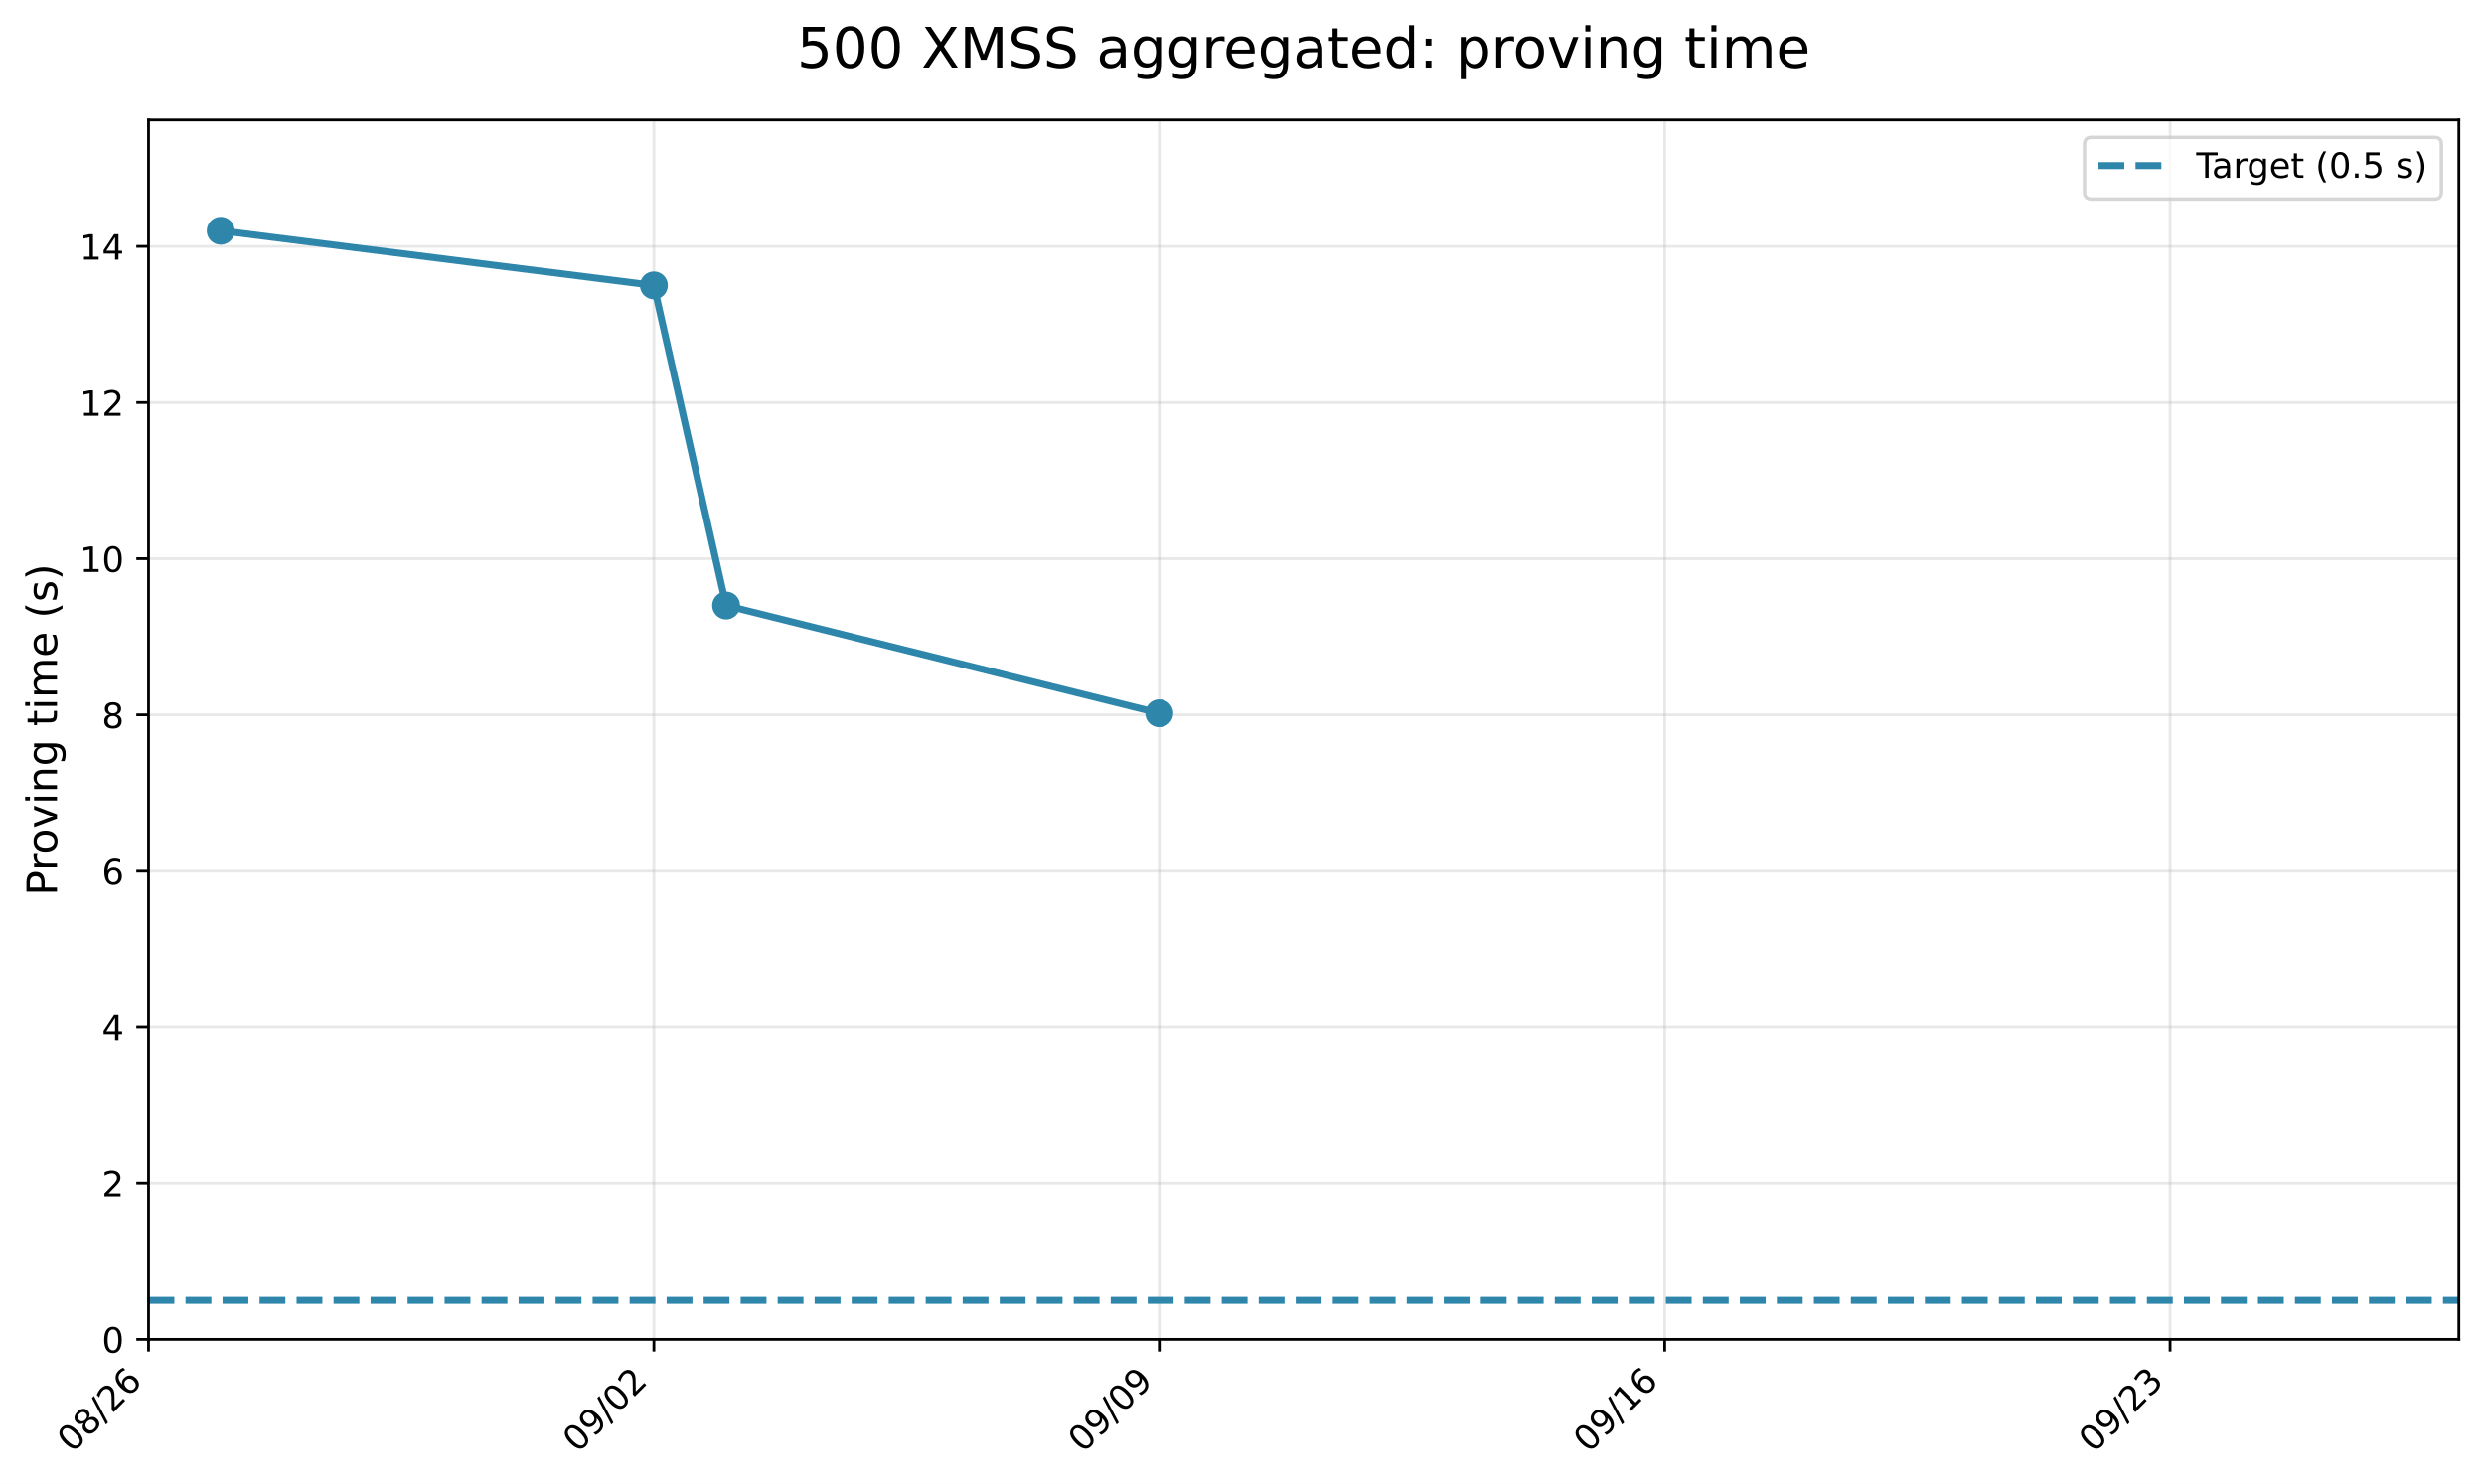
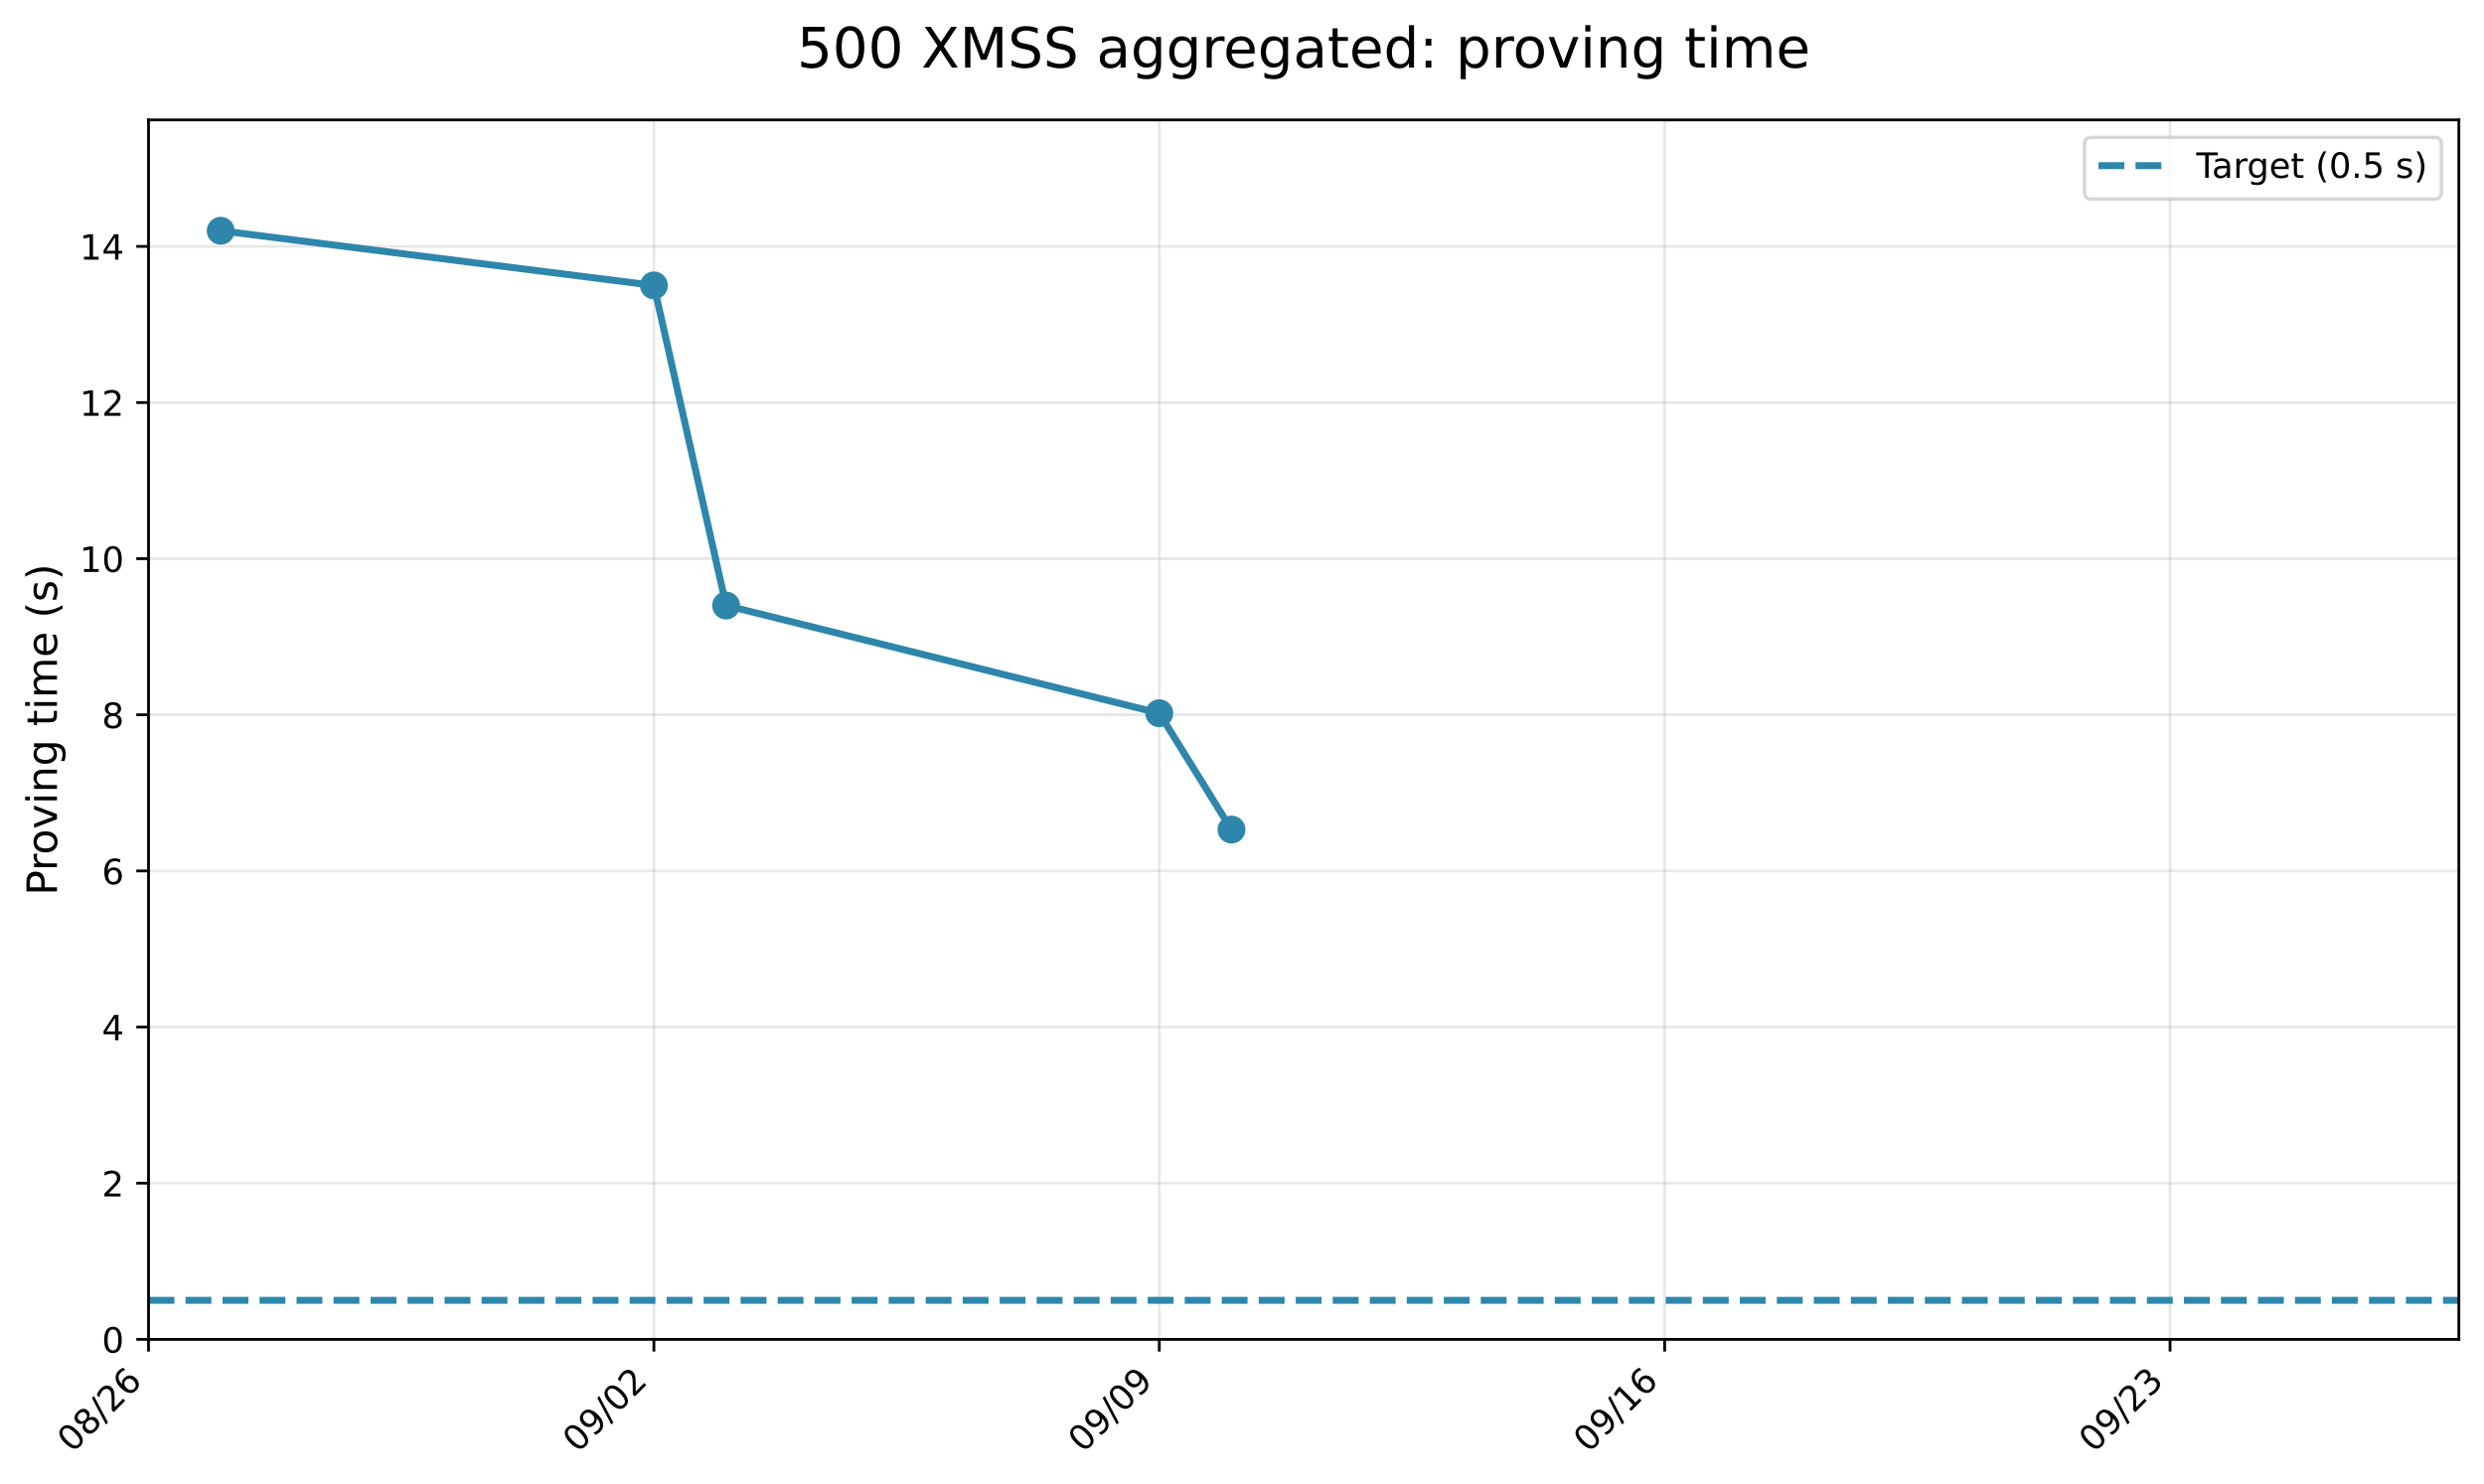
<svg xmlns="http://www.w3.org/2000/svg" xmlns:xlink="http://www.w3.org/1999/xlink" width="711.489pt" height="425.167pt" viewBox="0 0 711.489 425.167" version="1.1">
  <defs>
    <style type="text/css">*{stroke-linejoin: round; stroke-linecap: butt}</style>
  </defs>
  <g id="figure_1">
    <g id="patch_1">
      <path d="M 0 425.167  L 711.489 425.167  L 711.489 0  L 0 0  z " style="fill: #ffffff" />
    </g>
    <g id="axes_1">
      <g id="patch_2">
        <path d="M 42.539 383.745  L 704.289 383.745  L 704.289 34.358  L 42.539 34.358  z " style="fill: #ffffff" />
      </g>
      <g id="matplotlib.axis_1">
        <g id="xtick_1">
          <g id="line2d_1">
-             <path d="M 42.539 383.745  L 42.539 34.358  " clip-path="url(#pe2fcdb3b49)" style="fill: none; stroke: #b0b0b0; stroke-opacity: 0.3; stroke-width: 0.8; stroke-linecap: square" />
+             <path d="M 42.539 383.745  L 42.539 34.358  " clip-path="url(#pcbaeab31b9)" style="fill: none; stroke: #b0b0b0; stroke-opacity: 0.3; stroke-width: 0.8; stroke-linecap: square" />
          </g>
          <g id="line2d_2">
            <defs>
-               <path id="m1962bcd86a" d="M 0 0  L 0 3.5  " style="stroke: #000000; stroke-width: 0.8" />
+               <path id="md75a29c8b9" d="M 0 0  L 0 3.5  " style="stroke: #000000; stroke-width: 0.8" />
            </defs>
            <g>
-               <use xlink:href="#m1962bcd86a" x="42.539" y="383.745" style="stroke: #000000; stroke-width: 0.8" />
+               <use xlink:href="#md75a29c8b9" x="42.539" y="383.745" style="stroke: #000000; stroke-width: 0.8" />
            </g>
          </g>
          <g id="text_1">
            <g transform="translate(20.69026 416.496) rotate(-45) scale(0.1 -0.1)">
              <defs>
                <path id="DejaVuSans-30" d="M 2034 4250  Q 1547 4250 1301 3770  Q 1056 3291 1056 2328  Q 1056 1369 1301 889  Q 1547 409 2034 409  Q 2525 409 2770 889  Q 3016 1369 3016 2328  Q 3016 3291 2770 3770  Q 2525 4250 2034 4250  z M 2034 4750  Q 2819 4750 3233 4129  Q 3647 3509 3647 2328  Q 3647 1150 3233 529  Q 2819 -91 2034 -91  Q 1250 -91 836 529  Q 422 1150 422 2328  Q 422 3509 836 4129  Q 1250 4750 2034 4750  z " transform="scale(0.015625)" />
                <path id="DejaVuSans-38" d="M 2034 2216  Q 1584 2216 1326 1975  Q 1069 1734 1069 1313  Q 1069 891 1326 650  Q 1584 409 2034 409  Q 2484 409 2743 651  Q 3003 894 3003 1313  Q 3003 1734 2745 1975  Q 2488 2216 2034 2216  z M 1403 2484  Q 997 2584 770 2862  Q 544 3141 544 3541  Q 544 4100 942 4425  Q 1341 4750 2034 4750  Q 2731 4750 3128 4425  Q 3525 4100 3525 3541  Q 3525 3141 3298 2862  Q 3072 2584 2669 2484  Q 3125 2378 3379 2068  Q 3634 1759 3634 1313  Q 3634 634 3220 271  Q 2806 -91 2034 -91  Q 1263 -91 848 271  Q 434 634 434 1313  Q 434 1759 690 2068  Q 947 2378 1403 2484  z M 1172 3481  Q 1172 3119 1398 2916  Q 1625 2713 2034 2713  Q 2441 2713 2670 2916  Q 2900 3119 2900 3481  Q 2900 3844 2670 4047  Q 2441 4250 2034 4250  Q 1625 4250 1398 4047  Q 1172 3844 1172 3481  z " transform="scale(0.015625)" />
                <path id="DejaVuSans-2f" d="M 1625 4666  L 2156 4666  L 531 -594  L 0 -594  L 1625 4666  z " transform="scale(0.015625)" />
                <path id="DejaVuSans-32" d="M 1228 531  L 3431 531  L 3431 0  L 469 0  L 469 531  Q 828 903 1448 1529  Q 2069 2156 2228 2338  Q 2531 2678 2651 2914  Q 2772 3150 2772 3378  Q 2772 3750 2511 3984  Q 2250 4219 1831 4219  Q 1534 4219 1204 4116  Q 875 4013 500 3803  L 500 4441  Q 881 4594 1212 4672  Q 1544 4750 1819 4750  Q 2544 4750 2975 4387  Q 3406 4025 3406 3419  Q 3406 3131 3298 2873  Q 3191 2616 2906 2266  Q 2828 2175 2409 1742  Q 1991 1309 1228 531  z " transform="scale(0.015625)" />
                <path id="DejaVuSans-36" d="M 2113 2584  Q 1688 2584 1439 2293  Q 1191 2003 1191 1497  Q 1191 994 1439 701  Q 1688 409 2113 409  Q 2538 409 2786 701  Q 3034 994 3034 1497  Q 3034 2003 2786 2293  Q 2538 2584 2113 2584  z M 3366 4563  L 3366 3988  Q 3128 4100 2886 4159  Q 2644 4219 2406 4219  Q 1781 4219 1451 3797  Q 1122 3375 1075 2522  Q 1259 2794 1537 2939  Q 1816 3084 2150 3084  Q 2853 3084 3261 2657  Q 3669 2231 3669 1497  Q 3669 778 3244 343  Q 2819 -91 2113 -91  Q 1303 -91 875 529  Q 447 1150 447 2328  Q 447 3434 972 4092  Q 1497 4750 2381 4750  Q 2619 4750 2861 4703  Q 3103 4656 3366 4563  z " transform="scale(0.015625)" />
              </defs>
              <use xlink:href="#DejaVuSans-30" />
              <use xlink:href="#DejaVuSans-38" transform="translate(63.62305 0)" />
              <use xlink:href="#DejaVuSans-2f" transform="translate(127.2461 0)" />
              <use xlink:href="#DejaVuSans-32" transform="translate(160.9375 0)" />
              <use xlink:href="#DejaVuSans-36" transform="translate(224.5605 0)" />
            </g>
          </g>
        </g>
        <g id="xtick_2">
          <g id="line2d_3">
-             <path d="M 187.297 383.745  L 187.297 34.358  " clip-path="url(#pe2fcdb3b49)" style="fill: none; stroke: #b0b0b0; stroke-opacity: 0.3; stroke-width: 0.8; stroke-linecap: square" />
+             <path d="M 187.297 383.745  L 187.297 34.358  " clip-path="url(#pcbaeab31b9)" style="fill: none; stroke: #b0b0b0; stroke-opacity: 0.3; stroke-width: 0.8; stroke-linecap: square" />
          </g>
          <g id="line2d_4">
            <g>
-               <use xlink:href="#m1962bcd86a" x="187.297" y="383.745" style="stroke: #000000; stroke-width: 0.8" />
+               <use xlink:href="#md75a29c8b9" x="187.297" y="383.745" style="stroke: #000000; stroke-width: 0.8" />
            </g>
          </g>
          <g id="text_2">
            <g transform="translate(165.4481 416.496) rotate(-45) scale(0.1 -0.1)">
              <defs>
                <path id="DejaVuSans-39" d="M 703 97  L 703 672  Q 941 559 1184 500  Q 1428 441 1663 441  Q 2288 441 2617 861  Q 2947 1281 2994 2138  Q 2813 1869 2534 1725  Q 2256 1581 1919 1581  Q 1219 1581 811 2004  Q 403 2428 403 3163  Q 403 3881 828 4315  Q 1253 4750 1959 4750  Q 2769 4750 3195 4129  Q 3622 3509 3622 2328  Q 3622 1225 3098 567  Q 2575 -91 1691 -91  Q 1453 -91 1209 -44  Q 966 3 703 97  z M 1959 2075  Q 2384 2075 2632 2365  Q 2881 2656 2881 3163  Q 2881 3666 2632 3958  Q 2384 4250 1959 4250  Q 1534 4250 1286 3958  Q 1038 3666 1038 3163  Q 1038 2656 1286 2365  Q 1534 2075 1959 2075  z " transform="scale(0.015625)" />
              </defs>
              <use xlink:href="#DejaVuSans-30" />
              <use xlink:href="#DejaVuSans-39" transform="translate(63.62305 0)" />
              <use xlink:href="#DejaVuSans-2f" transform="translate(127.2461 0)" />
              <use xlink:href="#DejaVuSans-30" transform="translate(160.9375 0)" />
              <use xlink:href="#DejaVuSans-32" transform="translate(224.5605 0)" />
            </g>
          </g>
        </g>
        <g id="xtick_3">
          <g id="line2d_5">
-             <path d="M 332.054 383.745  L 332.054 34.358  " clip-path="url(#pe2fcdb3b49)" style="fill: none; stroke: #b0b0b0; stroke-opacity: 0.3; stroke-width: 0.8; stroke-linecap: square" />
+             <path d="M 332.054 383.745  L 332.054 34.358  " clip-path="url(#pcbaeab31b9)" style="fill: none; stroke: #b0b0b0; stroke-opacity: 0.3; stroke-width: 0.8; stroke-linecap: square" />
          </g>
          <g id="line2d_6">
            <g>
-               <use xlink:href="#m1962bcd86a" x="332.054" y="383.745" style="stroke: #000000; stroke-width: 0.8" />
+               <use xlink:href="#md75a29c8b9" x="332.054" y="383.745" style="stroke: #000000; stroke-width: 0.8" />
            </g>
          </g>
          <g id="text_3">
            <g transform="translate(310.2059 416.496) rotate(-45) scale(0.1 -0.1)">
              <use xlink:href="#DejaVuSans-30" />
              <use xlink:href="#DejaVuSans-39" transform="translate(63.62305 0)" />
              <use xlink:href="#DejaVuSans-2f" transform="translate(127.2461 0)" />
              <use xlink:href="#DejaVuSans-30" transform="translate(160.9375 0)" />
              <use xlink:href="#DejaVuSans-39" transform="translate(224.5605 0)" />
            </g>
          </g>
        </g>
        <g id="xtick_4">
          <g id="line2d_7">
-             <path d="M 476.812 383.745  L 476.812 34.358  " clip-path="url(#pe2fcdb3b49)" style="fill: none; stroke: #b0b0b0; stroke-opacity: 0.3; stroke-width: 0.8; stroke-linecap: square" />
+             <path d="M 476.812 383.745  L 476.812 34.358  " clip-path="url(#pcbaeab31b9)" style="fill: none; stroke: #b0b0b0; stroke-opacity: 0.3; stroke-width: 0.8; stroke-linecap: square" />
          </g>
          <g id="line2d_8">
            <g>
-               <use xlink:href="#m1962bcd86a" x="476.812" y="383.745" style="stroke: #000000; stroke-width: 0.8" />
+               <use xlink:href="#md75a29c8b9" x="476.812" y="383.745" style="stroke: #000000; stroke-width: 0.8" />
            </g>
          </g>
          <g id="text_4">
            <g transform="translate(454.9637 416.496) rotate(-45) scale(0.1 -0.1)">
              <defs>
                <path id="DejaVuSans-31" d="M 794 531  L 1825 531  L 1825 4091  L 703 3866  L 703 4441  L 1819 4666  L 2450 4666  L 2450 531  L 3481 531  L 3481 0  L 794 0  L 794 531  z " transform="scale(0.015625)" />
              </defs>
              <use xlink:href="#DejaVuSans-30" />
              <use xlink:href="#DejaVuSans-39" transform="translate(63.62305 0)" />
              <use xlink:href="#DejaVuSans-2f" transform="translate(127.2461 0)" />
              <use xlink:href="#DejaVuSans-31" transform="translate(160.9375 0)" />
              <use xlink:href="#DejaVuSans-36" transform="translate(224.5605 0)" />
            </g>
          </g>
        </g>
        <g id="xtick_5">
          <g id="line2d_9">
-             <path d="M 621.57 383.745  L 621.57 34.358  " clip-path="url(#pe2fcdb3b49)" style="fill: none; stroke: #b0b0b0; stroke-opacity: 0.3; stroke-width: 0.8; stroke-linecap: square" />
+             <path d="M 621.57 383.745  L 621.57 34.358  " clip-path="url(#pcbaeab31b9)" style="fill: none; stroke: #b0b0b0; stroke-opacity: 0.3; stroke-width: 0.8; stroke-linecap: square" />
          </g>
          <g id="line2d_10">
            <g>
-               <use xlink:href="#m1962bcd86a" x="621.57" y="383.745" style="stroke: #000000; stroke-width: 0.8" />
+               <use xlink:href="#md75a29c8b9" x="621.57" y="383.745" style="stroke: #000000; stroke-width: 0.8" />
            </g>
          </g>
          <g id="text_5">
            <g transform="translate(599.7215 416.496) rotate(-45) scale(0.1 -0.1)">
              <defs>
                <path id="DejaVuSans-33" d="M 2597 2516  Q 3050 2419 3304 2112  Q 3559 1806 3559 1356  Q 3559 666 3084 287  Q 2609 -91 1734 -91  Q 1441 -91 1130 -33  Q 819 25 488 141  L 488 750  Q 750 597 1062 519  Q 1375 441 1716 441  Q 2309 441 2620 675  Q 2931 909 2931 1356  Q 2931 1769 2642 2001  Q 2353 2234 1838 2234  L 1294 2234  L 1294 2753  L 1863 2753  Q 2328 2753 2575 2939  Q 2822 3125 2822 3475  Q 2822 3834 2567 4026  Q 2313 4219 1838 4219  Q 1578 4219 1281 4162  Q 984 4106 628 3988  L 628 4550  Q 988 4650 1302 4700  Q 1616 4750 1894 4750  Q 2613 4750 3031 4423  Q 3450 4097 3450 3541  Q 3450 3153 3228 2886  Q 3006 2619 2597 2516  z " transform="scale(0.015625)" />
              </defs>
              <use xlink:href="#DejaVuSans-30" />
              <use xlink:href="#DejaVuSans-39" transform="translate(63.62305 0)" />
              <use xlink:href="#DejaVuSans-2f" transform="translate(127.2461 0)" />
              <use xlink:href="#DejaVuSans-32" transform="translate(160.9375 0)" />
              <use xlink:href="#DejaVuSans-33" transform="translate(224.5605 0)" />
            </g>
          </g>
        </g>
      </g>
      <g id="matplotlib.axis_2">
        <g id="ytick_1">
          <g id="line2d_11">
-             <path d="M 42.539 383.745  L 704.289 383.745  " clip-path="url(#pe2fcdb3b49)" style="fill: none; stroke: #b0b0b0; stroke-opacity: 0.3; stroke-width: 0.8; stroke-linecap: square" />
+             <path d="M 42.539 383.745  L 704.289 383.745  " clip-path="url(#pcbaeab31b9)" style="fill: none; stroke: #b0b0b0; stroke-opacity: 0.3; stroke-width: 0.8; stroke-linecap: square" />
          </g>
          <g id="line2d_12">
            <defs>
-               <path id="m4a02d02dba" d="M 0 0  L -3.5 0  " style="stroke: #000000; stroke-width: 0.8" />
+               <path id="m7d6ce4526e" d="M 0 0  L -3.5 0  " style="stroke: #000000; stroke-width: 0.8" />
            </defs>
            <g>
-               <use xlink:href="#m4a02d02dba" x="42.539" y="383.745" style="stroke: #000000; stroke-width: 0.8" />
+               <use xlink:href="#m7d6ce4526e" x="42.539" y="383.745" style="stroke: #000000; stroke-width: 0.8" />
            </g>
          </g>
          <g id="text_6">
            <g transform="translate(29.17625 387.5444) scale(0.1 -0.1)">
              <use xlink:href="#DejaVuSans-30" />
            </g>
          </g>
        </g>
        <g id="ytick_2">
          <g id="line2d_13">
-             <path d="M 42.539 339.009  L 704.289 339.009  " clip-path="url(#pe2fcdb3b49)" style="fill: none; stroke: #b0b0b0; stroke-opacity: 0.3; stroke-width: 0.8; stroke-linecap: square" />
+             <path d="M 42.539 339.009  L 704.289 339.009  " clip-path="url(#pcbaeab31b9)" style="fill: none; stroke: #b0b0b0; stroke-opacity: 0.3; stroke-width: 0.8; stroke-linecap: square" />
          </g>
          <g id="line2d_14">
            <g>
-               <use xlink:href="#m4a02d02dba" x="42.539" y="339.009" style="stroke: #000000; stroke-width: 0.8" />
+               <use xlink:href="#m7d6ce4526e" x="42.539" y="339.009" style="stroke: #000000; stroke-width: 0.8" />
            </g>
          </g>
          <g id="text_7">
            <g transform="translate(29.17625 342.8085) scale(0.1 -0.1)">
              <use xlink:href="#DejaVuSans-32" />
            </g>
          </g>
        </g>
        <g id="ytick_3">
          <g id="line2d_15">
-             <path d="M 42.539 294.273  L 704.289 294.273  " clip-path="url(#pe2fcdb3b49)" style="fill: none; stroke: #b0b0b0; stroke-opacity: 0.3; stroke-width: 0.8; stroke-linecap: square" />
+             <path d="M 42.539 294.273  L 704.289 294.273  " clip-path="url(#pcbaeab31b9)" style="fill: none; stroke: #b0b0b0; stroke-opacity: 0.3; stroke-width: 0.8; stroke-linecap: square" />
          </g>
          <g id="line2d_16">
            <g>
-               <use xlink:href="#m4a02d02dba" x="42.539" y="294.273" style="stroke: #000000; stroke-width: 0.8" />
+               <use xlink:href="#m7d6ce4526e" x="42.539" y="294.273" style="stroke: #000000; stroke-width: 0.8" />
            </g>
          </g>
          <g id="text_8">
            <g transform="translate(29.17625 298.0725) scale(0.1 -0.1)">
              <defs>
                <path id="DejaVuSans-34" d="M 2419 4116  L 825 1625  L 2419 1625  L 2419 4116  z M 2253 4666  L 3047 4666  L 3047 1625  L 3713 1625  L 3713 1100  L 3047 1100  L 3047 0  L 2419 0  L 2419 1100  L 313 1100  L 313 1709  L 2253 4666  z " transform="scale(0.015625)" />
              </defs>
              <use xlink:href="#DejaVuSans-34" />
            </g>
          </g>
        </g>
        <g id="ytick_4">
          <g id="line2d_17">
-             <path d="M 42.539 249.537  L 704.289 249.537  " clip-path="url(#pe2fcdb3b49)" style="fill: none; stroke: #b0b0b0; stroke-opacity: 0.3; stroke-width: 0.8; stroke-linecap: square" />
+             <path d="M 42.539 249.537  L 704.289 249.537  " clip-path="url(#pcbaeab31b9)" style="fill: none; stroke: #b0b0b0; stroke-opacity: 0.3; stroke-width: 0.8; stroke-linecap: square" />
          </g>
          <g id="line2d_18">
            <g>
-               <use xlink:href="#m4a02d02dba" x="42.539" y="249.537" style="stroke: #000000; stroke-width: 0.8" />
+               <use xlink:href="#m7d6ce4526e" x="42.539" y="249.537" style="stroke: #000000; stroke-width: 0.8" />
            </g>
          </g>
          <g id="text_9">
            <g transform="translate(29.17625 253.3366) scale(0.1 -0.1)">
              <use xlink:href="#DejaVuSans-36" />
            </g>
          </g>
        </g>
        <g id="ytick_5">
          <g id="line2d_19">
-             <path d="M 42.539 204.801  L 704.289 204.801  " clip-path="url(#pe2fcdb3b49)" style="fill: none; stroke: #b0b0b0; stroke-opacity: 0.3; stroke-width: 0.8; stroke-linecap: square" />
+             <path d="M 42.539 204.801  L 704.289 204.801  " clip-path="url(#pcbaeab31b9)" style="fill: none; stroke: #b0b0b0; stroke-opacity: 0.3; stroke-width: 0.8; stroke-linecap: square" />
          </g>
          <g id="line2d_20">
            <g>
-               <use xlink:href="#m4a02d02dba" x="42.539" y="204.801" style="stroke: #000000; stroke-width: 0.8" />
+               <use xlink:href="#m7d6ce4526e" x="42.539" y="204.801" style="stroke: #000000; stroke-width: 0.8" />
            </g>
          </g>
          <g id="text_10">
            <g transform="translate(29.17625 208.6006) scale(0.1 -0.1)">
              <use xlink:href="#DejaVuSans-38" />
            </g>
          </g>
        </g>
        <g id="ytick_6">
          <g id="line2d_21">
-             <path d="M 42.539 160.065  L 704.289 160.065  " clip-path="url(#pe2fcdb3b49)" style="fill: none; stroke: #b0b0b0; stroke-opacity: 0.3; stroke-width: 0.8; stroke-linecap: square" />
+             <path d="M 42.539 160.065  L 704.289 160.065  " clip-path="url(#pcbaeab31b9)" style="fill: none; stroke: #b0b0b0; stroke-opacity: 0.3; stroke-width: 0.8; stroke-linecap: square" />
          </g>
          <g id="line2d_22">
            <g>
-               <use xlink:href="#m4a02d02dba" x="42.539" y="160.065" style="stroke: #000000; stroke-width: 0.8" />
+               <use xlink:href="#m7d6ce4526e" x="42.539" y="160.065" style="stroke: #000000; stroke-width: 0.8" />
            </g>
          </g>
          <g id="text_11">
            <g transform="translate(22.81375 163.8647) scale(0.1 -0.1)">
              <use xlink:href="#DejaVuSans-31" />
              <use xlink:href="#DejaVuSans-30" transform="translate(63.62305 0)" />
            </g>
          </g>
        </g>
        <g id="ytick_7">
          <g id="line2d_23">
-             <path d="M 42.539 115.33  L 704.289 115.33  " clip-path="url(#pe2fcdb3b49)" style="fill: none; stroke: #b0b0b0; stroke-opacity: 0.3; stroke-width: 0.8; stroke-linecap: square" />
+             <path d="M 42.539 115.33  L 704.289 115.33  " clip-path="url(#pcbaeab31b9)" style="fill: none; stroke: #b0b0b0; stroke-opacity: 0.3; stroke-width: 0.8; stroke-linecap: square" />
          </g>
          <g id="line2d_24">
            <g>
-               <use xlink:href="#m4a02d02dba" x="42.539" y="115.33" style="stroke: #000000; stroke-width: 0.8" />
+               <use xlink:href="#m7d6ce4526e" x="42.539" y="115.33" style="stroke: #000000; stroke-width: 0.8" />
            </g>
          </g>
          <g id="text_12">
            <g transform="translate(22.81375 119.1288) scale(0.1 -0.1)">
              <use xlink:href="#DejaVuSans-31" />
              <use xlink:href="#DejaVuSans-32" transform="translate(63.62305 0)" />
            </g>
          </g>
        </g>
        <g id="ytick_8">
          <g id="line2d_25">
-             <path d="M 42.539 70.594  L 704.289 70.594  " clip-path="url(#pe2fcdb3b49)" style="fill: none; stroke: #b0b0b0; stroke-opacity: 0.3; stroke-width: 0.8; stroke-linecap: square" />
+             <path d="M 42.539 70.594  L 704.289 70.594  " clip-path="url(#pcbaeab31b9)" style="fill: none; stroke: #b0b0b0; stroke-opacity: 0.3; stroke-width: 0.8; stroke-linecap: square" />
          </g>
          <g id="line2d_26">
            <g>
-               <use xlink:href="#m4a02d02dba" x="42.539" y="70.594" style="stroke: #000000; stroke-width: 0.8" />
+               <use xlink:href="#m7d6ce4526e" x="42.539" y="70.594" style="stroke: #000000; stroke-width: 0.8" />
            </g>
          </g>
          <g id="text_13">
            <g transform="translate(22.81375 74.39283) scale(0.1 -0.1)">
              <use xlink:href="#DejaVuSans-31" />
              <use xlink:href="#DejaVuSans-34" transform="translate(63.62305 0)" />
            </g>
          </g>
        </g>
        <g id="text_14">
          <g transform="translate(16.31812 256.5732) rotate(-90) scale(0.12 -0.12)">
            <defs>
              <path id="DejaVuSans-50" d="M 1259 4147  L 1259 2394  L 2053 2394  Q 2494 2394 2734 2622  Q 2975 2850 2975 3272  Q 2975 3691 2734 3919  Q 2494 4147 2053 4147  L 1259 4147  z M 628 4666  L 2053 4666  Q 2838 4666 3239 4311  Q 3641 3956 3641 3272  Q 3641 2581 3239 2228  Q 2838 1875 2053 1875  L 1259 1875  L 1259 0  L 628 0  L 628 4666  z " transform="scale(0.015625)" />
              <path id="DejaVuSans-72" d="M 2631 2963  Q 2534 3019 2420 3045  Q 2306 3072 2169 3072  Q 1681 3072 1420 2755  Q 1159 2438 1159 1844  L 1159 0  L 581 0  L 581 3500  L 1159 3500  L 1159 2956  Q 1341 3275 1631 3429  Q 1922 3584 2338 3584  Q 2397 3584 2469 3576  Q 2541 3569 2628 3553  L 2631 2963  z " transform="scale(0.015625)" />
              <path id="DejaVuSans-6f" d="M 1959 3097  Q 1497 3097 1228 2736  Q 959 2375 959 1747  Q 959 1119 1226 758  Q 1494 397 1959 397  Q 2419 397 2687 759  Q 2956 1122 2956 1747  Q 2956 2369 2687 2733  Q 2419 3097 1959 3097  z M 1959 3584  Q 2709 3584 3137 3096  Q 3566 2609 3566 1747  Q 3566 888 3137 398  Q 2709 -91 1959 -91  Q 1206 -91 779 398  Q 353 888 353 1747  Q 353 2609 779 3096  Q 1206 3584 1959 3584  z " transform="scale(0.015625)" />
              <path id="DejaVuSans-76" d="M 191 3500  L 800 3500  L 1894 563  L 2988 3500  L 3597 3500  L 2284 0  L 1503 0  L 191 3500  z " transform="scale(0.015625)" />
              <path id="DejaVuSans-69" d="M 603 3500  L 1178 3500  L 1178 0  L 603 0  L 603 3500  z M 603 4863  L 1178 4863  L 1178 4134  L 603 4134  L 603 4863  z " transform="scale(0.015625)" />
              <path id="DejaVuSans-6e" d="M 3513 2113  L 3513 0  L 2938 0  L 2938 2094  Q 2938 2591 2744 2837  Q 2550 3084 2163 3084  Q 1697 3084 1428 2787  Q 1159 2491 1159 1978  L 1159 0  L 581 0  L 581 3500  L 1159 3500  L 1159 2956  Q 1366 3272 1645 3428  Q 1925 3584 2291 3584  Q 2894 3584 3203 3211  Q 3513 2838 3513 2113  z " transform="scale(0.015625)" />
              <path id="DejaVuSans-67" d="M 2906 1791  Q 2906 2416 2648 2759  Q 2391 3103 1925 3103  Q 1463 3103 1205 2759  Q 947 2416 947 1791  Q 947 1169 1205 825  Q 1463 481 1925 481  Q 2391 481 2648 825  Q 2906 1169 2906 1791  z M 3481 434  Q 3481 -459 3084 -895  Q 2688 -1331 1869 -1331  Q 1566 -1331 1297 -1286  Q 1028 -1241 775 -1147  L 775 -588  Q 1028 -725 1275 -790  Q 1522 -856 1778 -856  Q 2344 -856 2625 -561  Q 2906 -266 2906 331  L 2906 616  Q 2728 306 2450 153  Q 2172 0 1784 0  Q 1141 0 747 490  Q 353 981 353 1791  Q 353 2603 747 3093  Q 1141 3584 1784 3584  Q 2172 3584 2450 3431  Q 2728 3278 2906 2969  L 2906 3500  L 3481 3500  L 3481 434  z " transform="scale(0.015625)" />
              <path id="DejaVuSans-20" transform="scale(0.015625)" />
              <path id="DejaVuSans-74" d="M 1172 4494  L 1172 3500  L 2356 3500  L 2356 3053  L 1172 3053  L 1172 1153  Q 1172 725 1289 603  Q 1406 481 1766 481  L 2356 481  L 2356 0  L 1766 0  Q 1100 0 847 248  Q 594 497 594 1153  L 594 3053  L 172 3053  L 172 3500  L 594 3500  L 594 4494  L 1172 4494  z " transform="scale(0.015625)" />
              <path id="DejaVuSans-6d" d="M 3328 2828  Q 3544 3216 3844 3400  Q 4144 3584 4550 3584  Q 5097 3584 5394 3201  Q 5691 2819 5691 2113  L 5691 0  L 5113 0  L 5113 2094  Q 5113 2597 4934 2840  Q 4756 3084 4391 3084  Q 3944 3084 3684 2787  Q 3425 2491 3425 1978  L 3425 0  L 2847 0  L 2847 2094  Q 2847 2600 2669 2842  Q 2491 3084 2119 3084  Q 1678 3084 1418 2786  Q 1159 2488 1159 1978  L 1159 0  L 581 0  L 581 3500  L 1159 3500  L 1159 2956  Q 1356 3278 1631 3431  Q 1906 3584 2284 3584  Q 2666 3584 2933 3390  Q 3200 3197 3328 2828  z " transform="scale(0.015625)" />
              <path id="DejaVuSans-65" d="M 3597 1894  L 3597 1613  L 953 1613  Q 991 1019 1311 708  Q 1631 397 2203 397  Q 2534 397 2845 478  Q 3156 559 3463 722  L 3463 178  Q 3153 47 2828 -22  Q 2503 -91 2169 -91  Q 1331 -91 842 396  Q 353 884 353 1716  Q 353 2575 817 3079  Q 1281 3584 2069 3584  Q 2775 3584 3186 3129  Q 3597 2675 3597 1894  z M 3022 2063  Q 3016 2534 2758 2815  Q 2500 3097 2075 3097  Q 1594 3097 1305 2825  Q 1016 2553 972 2059  L 3022 2063  z " transform="scale(0.015625)" />
              <path id="DejaVuSans-28" d="M 1984 4856  Q 1566 4138 1362 3434  Q 1159 2731 1159 2009  Q 1159 1288 1364 580  Q 1569 -128 1984 -844  L 1484 -844  Q 1016 -109 783 600  Q 550 1309 550 2009  Q 550 2706 781 3412  Q 1013 4119 1484 4856  L 1984 4856  z " transform="scale(0.015625)" />
              <path id="DejaVuSans-73" d="M 2834 3397  L 2834 2853  Q 2591 2978 2328 3040  Q 2066 3103 1784 3103  Q 1356 3103 1142 2972  Q 928 2841 928 2578  Q 928 2378 1081 2264  Q 1234 2150 1697 2047  L 1894 2003  Q 2506 1872 2764 1633  Q 3022 1394 3022 966  Q 3022 478 2636 193  Q 2250 -91 1575 -91  Q 1294 -91 989 -36  Q 684 19 347 128  L 347 722  Q 666 556 975 473  Q 1284 391 1588 391  Q 1994 391 2212 530  Q 2431 669 2431 922  Q 2431 1156 2273 1281  Q 2116 1406 1581 1522  L 1381 1569  Q 847 1681 609 1914  Q 372 2147 372 2553  Q 372 3047 722 3315  Q 1072 3584 1716 3584  Q 2034 3584 2315 3537  Q 2597 3491 2834 3397  z " transform="scale(0.015625)" />
              <path id="DejaVuSans-29" d="M 513 4856  L 1013 4856  Q 1481 4119 1714 3412  Q 1947 2706 1947 2009  Q 1947 1309 1714 600  Q 1481 -109 1013 -844  L 513 -844  Q 928 -128 1133 580  Q 1338 1288 1338 2009  Q 1338 2731 1133 3434  Q 928 4138 513 4856  z " transform="scale(0.015625)" />
            </defs>
            <use xlink:href="#DejaVuSans-50" />
            <use xlink:href="#DejaVuSans-72" transform="translate(58.55273 0)" />
            <use xlink:href="#DejaVuSans-6f" transform="translate(97.41602 0)" />
            <use xlink:href="#DejaVuSans-76" transform="translate(158.5977 0)" />
            <use xlink:href="#DejaVuSans-69" transform="translate(217.7773 0)" />
            <use xlink:href="#DejaVuSans-6e" transform="translate(245.5605 0)" />
            <use xlink:href="#DejaVuSans-67" transform="translate(308.9395 0)" />
            <use xlink:href="#DejaVuSans-20" transform="translate(372.416 0)" />
            <use xlink:href="#DejaVuSans-74" transform="translate(404.2031 0)" />
            <use xlink:href="#DejaVuSans-69" transform="translate(443.4121 0)" />
            <use xlink:href="#DejaVuSans-6d" transform="translate(471.1953 0)" />
            <use xlink:href="#DejaVuSans-65" transform="translate(568.6074 0)" />
            <use xlink:href="#DejaVuSans-20" transform="translate(630.1309 0)" />
            <use xlink:href="#DejaVuSans-28" transform="translate(661.918 0)" />
            <use xlink:href="#DejaVuSans-73" transform="translate(700.9316 0)" />
            <use xlink:href="#DejaVuSans-29" transform="translate(753.0312 0)" />
          </g>
        </g>
      </g>
      <g id="line2d_27">
-         <path d="M 63.218 66.12  L 187.297 81.778  L 207.976 173.486  L 332.054 204.354  " clip-path="url(#pe2fcdb3b49)" style="fill: none; stroke: #2e86ab; stroke-width: 2; stroke-linecap: square" />
+         <path d="M 63.218 66.12  L 187.297 81.778  L 207.976 173.486  L 332.054 204.354  L 352.734 237.682  " clip-path="url(#pcbaeab31b9)" style="fill: none; stroke: #2e86ab; stroke-width: 2; stroke-linecap: square" />
        <defs>
-           <path id="m11d43a15d1" d="M 0 3.5  C 0.928 3.5 1.819 3.131 2.475 2.475  C 3.131 1.819 3.5 0.928 3.5 0  C 3.5 -0.928 3.131 -1.819 2.475 -2.475  C 1.819 -3.131 0.928 -3.5 0 -3.5  C -0.928 -3.5 -1.819 -3.131 -2.475 -2.475  C -3.131 -1.819 -3.5 -0.928 -3.5 0  C -3.5 0.928 -3.131 1.819 -2.475 2.475  C -1.819 3.131 -0.928 3.5 0 3.5  z " style="stroke: #2e86ab" />
+           <path id="mf3a29084a7" d="M 0 3.5  C 0.928 3.5 1.819 3.131 2.475 2.475  C 3.131 1.819 3.5 0.928 3.5 0  C 3.5 -0.928 3.131 -1.819 2.475 -2.475  C 1.819 -3.131 0.928 -3.5 0 -3.5  C -0.928 -3.5 -1.819 -3.131 -2.475 -2.475  C -3.131 -1.819 -3.5 -0.928 -3.5 0  C -3.5 0.928 -3.131 1.819 -2.475 2.475  C -1.819 3.131 -0.928 3.5 0 3.5  z " style="stroke: #2e86ab" />
        </defs>
-         <g clip-path="url(#pe2fcdb3b49)">
-           <use xlink:href="#m11d43a15d1" x="63.218" y="66.12" style="fill: #2e86ab; stroke: #2e86ab" />
-           <use xlink:href="#m11d43a15d1" x="187.297" y="81.778" style="fill: #2e86ab; stroke: #2e86ab" />
-           <use xlink:href="#m11d43a15d1" x="207.976" y="173.486" style="fill: #2e86ab; stroke: #2e86ab" />
-           <use xlink:href="#m11d43a15d1" x="332.054" y="204.354" style="fill: #2e86ab; stroke: #2e86ab" />
+         <g clip-path="url(#pcbaeab31b9)">
+           <use xlink:href="#mf3a29084a7" x="63.218" y="66.12" style="fill: #2e86ab; stroke: #2e86ab" />
+           <use xlink:href="#mf3a29084a7" x="187.297" y="81.778" style="fill: #2e86ab; stroke: #2e86ab" />
+           <use xlink:href="#mf3a29084a7" x="207.976" y="173.486" style="fill: #2e86ab; stroke: #2e86ab" />
+           <use xlink:href="#mf3a29084a7" x="332.054" y="204.354" style="fill: #2e86ab; stroke: #2e86ab" />
+           <use xlink:href="#mf3a29084a7" x="352.734" y="237.682" style="fill: #2e86ab; stroke: #2e86ab" />
        </g>
      </g>
      <g id="line2d_28">
-         <path d="M 42.539 372.561  L 704.289 372.561  " clip-path="url(#pe2fcdb3b49)" style="fill: none; stroke-dasharray: 7.4,3.2; stroke-dashoffset: 0; stroke: #2e86ab; stroke-width: 2" />
+         <path d="M 42.539 372.561  L 704.289 372.561  " clip-path="url(#pcbaeab31b9)" style="fill: none; stroke-dasharray: 7.4,3.2; stroke-dashoffset: 0; stroke: #2e86ab; stroke-width: 2" />
      </g>
      <g id="patch_3">
        <path d="M 42.539 383.745  L 42.539 34.358  " style="fill: none; stroke: #000000; stroke-width: 0.8; stroke-linejoin: miter; stroke-linecap: square" />
      </g>
      <g id="patch_4">
        <path d="M 704.289 383.745  L 704.289 34.358  " style="fill: none; stroke: #000000; stroke-width: 0.8; stroke-linejoin: miter; stroke-linecap: square" />
      </g>
      <g id="patch_5">
        <path d="M 42.539 383.745  L 704.289 383.745  " style="fill: none; stroke: #000000; stroke-width: 0.8; stroke-linejoin: miter; stroke-linecap: square" />
      </g>
      <g id="patch_6">
        <path d="M 42.539 34.358  L 704.289 34.358  " style="fill: none; stroke: #000000; stroke-width: 0.8; stroke-linejoin: miter; stroke-linecap: square" />
      </g>
      <g id="text_15">
        <g transform="translate(228.2663 19.3575) scale(0.16 -0.16)">
          <defs>
            <path id="DejaVuSans-35" d="M 691 4666  L 3169 4666  L 3169 4134  L 1269 4134  L 1269 2991  Q 1406 3038 1543 3061  Q 1681 3084 1819 3084  Q 2600 3084 3056 2656  Q 3513 2228 3513 1497  Q 3513 744 3044 326  Q 2575 -91 1722 -91  Q 1428 -91 1123 -41  Q 819 9 494 109  L 494 744  Q 775 591 1075 516  Q 1375 441 1709 441  Q 2250 441 2565 725  Q 2881 1009 2881 1497  Q 2881 1984 2565 2268  Q 2250 2553 1709 2553  Q 1456 2553 1204 2497  Q 953 2441 691 2322  L 691 4666  z " transform="scale(0.015625)" />
            <path id="DejaVuSans-58" d="M 403 4666  L 1081 4666  L 2241 2931  L 3406 4666  L 4084 4666  L 2584 2425  L 4184 0  L 3506 0  L 2194 1984  L 872 0  L 191 0  L 1856 2491  L 403 4666  z " transform="scale(0.015625)" />
            <path id="DejaVuSans-4d" d="M 628 4666  L 1569 4666  L 2759 1491  L 3956 4666  L 4897 4666  L 4897 0  L 4281 0  L 4281 4097  L 3078 897  L 2444 897  L 1241 4097  L 1241 0  L 628 0  L 628 4666  z " transform="scale(0.015625)" />
            <path id="DejaVuSans-53" d="M 3425 4513  L 3425 3897  Q 3066 4069 2747 4153  Q 2428 4238 2131 4238  Q 1616 4238 1336 4038  Q 1056 3838 1056 3469  Q 1056 3159 1242 3001  Q 1428 2844 1947 2747  L 2328 2669  Q 3034 2534 3370 2195  Q 3706 1856 3706 1288  Q 3706 609 3251 259  Q 2797 -91 1919 -91  Q 1588 -91 1214 -16  Q 841 59 441 206  L 441 856  Q 825 641 1194 531  Q 1563 422 1919 422  Q 2459 422 2753 634  Q 3047 847 3047 1241  Q 3047 1584 2836 1778  Q 2625 1972 2144 2069  L 1759 2144  Q 1053 2284 737 2584  Q 422 2884 422 3419  Q 422 4038 858 4394  Q 1294 4750 2059 4750  Q 2388 4750 2728 4690  Q 3069 4631 3425 4513  z " transform="scale(0.015625)" />
            <path id="DejaVuSans-61" d="M 2194 1759  Q 1497 1759 1228 1600  Q 959 1441 959 1056  Q 959 750 1161 570  Q 1363 391 1709 391  Q 2188 391 2477 730  Q 2766 1069 2766 1631  L 2766 1759  L 2194 1759  z M 3341 1997  L 3341 0  L 2766 0  L 2766 531  Q 2569 213 2275 61  Q 1981 -91 1556 -91  Q 1019 -91 701 211  Q 384 513 384 1019  Q 384 1609 779 1909  Q 1175 2209 1959 2209  L 2766 2209  L 2766 2266  Q 2766 2663 2505 2880  Q 2244 3097 1772 3097  Q 1472 3097 1187 3025  Q 903 2953 641 2809  L 641 3341  Q 956 3463 1253 3523  Q 1550 3584 1831 3584  Q 2591 3584 2966 3190  Q 3341 2797 3341 1997  z " transform="scale(0.015625)" />
            <path id="DejaVuSans-64" d="M 2906 2969  L 2906 4863  L 3481 4863  L 3481 0  L 2906 0  L 2906 525  Q 2725 213 2448 61  Q 2172 -91 1784 -91  Q 1150 -91 751 415  Q 353 922 353 1747  Q 353 2572 751 3078  Q 1150 3584 1784 3584  Q 2172 3584 2448 3432  Q 2725 3281 2906 2969  z M 947 1747  Q 947 1113 1208 752  Q 1469 391 1925 391  Q 2381 391 2643 752  Q 2906 1113 2906 1747  Q 2906 2381 2643 2742  Q 2381 3103 1925 3103  Q 1469 3103 1208 2742  Q 947 2381 947 1747  z " transform="scale(0.015625)" />
            <path id="DejaVuSans-3a" d="M 750 794  L 1409 794  L 1409 0  L 750 0  L 750 794  z M 750 3309  L 1409 3309  L 1409 2516  L 750 2516  L 750 3309  z " transform="scale(0.015625)" />
            <path id="DejaVuSans-70" d="M 1159 525  L 1159 -1331  L 581 -1331  L 581 3500  L 1159 3500  L 1159 2969  Q 1341 3281 1617 3432  Q 1894 3584 2278 3584  Q 2916 3584 3314 3078  Q 3713 2572 3713 1747  Q 3713 922 3314 415  Q 2916 -91 2278 -91  Q 1894 -91 1617 61  Q 1341 213 1159 525  z M 3116 1747  Q 3116 2381 2855 2742  Q 2594 3103 2138 3103  Q 1681 3103 1420 2742  Q 1159 2381 1159 1747  Q 1159 1113 1420 752  Q 1681 391 2138 391  Q 2594 391 2855 752  Q 3116 1113 3116 1747  z " transform="scale(0.015625)" />
          </defs>
          <use xlink:href="#DejaVuSans-35" />
          <use xlink:href="#DejaVuSans-30" transform="translate(63.62305 0)" />
          <use xlink:href="#DejaVuSans-30" transform="translate(127.2461 0)" />
          <use xlink:href="#DejaVuSans-20" transform="translate(190.8691 0)" />
          <use xlink:href="#DejaVuSans-58" transform="translate(222.6562 0)" />
          <use xlink:href="#DejaVuSans-4d" transform="translate(291.1621 0)" />
          <use xlink:href="#DejaVuSans-53" transform="translate(377.4414 0)" />
          <use xlink:href="#DejaVuSans-53" transform="translate(440.918 0)" />
          <use xlink:href="#DejaVuSans-20" transform="translate(504.3945 0)" />
          <use xlink:href="#DejaVuSans-61" transform="translate(536.1816 0)" />
          <use xlink:href="#DejaVuSans-67" transform="translate(597.4609 0)" />
          <use xlink:href="#DejaVuSans-67" transform="translate(660.9375 0)" />
          <use xlink:href="#DejaVuSans-72" transform="translate(724.4141 0)" />
          <use xlink:href="#DejaVuSans-65" transform="translate(763.2773 0)" />
          <use xlink:href="#DejaVuSans-67" transform="translate(824.8008 0)" />
          <use xlink:href="#DejaVuSans-61" transform="translate(888.2773 0)" />
          <use xlink:href="#DejaVuSans-74" transform="translate(949.5566 0)" />
          <use xlink:href="#DejaVuSans-65" transform="translate(988.7656 0)" />
          <use xlink:href="#DejaVuSans-64" transform="translate(1050.289 0)" />
          <use xlink:href="#DejaVuSans-3a" transform="translate(1113.766 0)" />
          <use xlink:href="#DejaVuSans-20" transform="translate(1147.457 0)" />
          <use xlink:href="#DejaVuSans-70" transform="translate(1179.244 0)" />
          <use xlink:href="#DejaVuSans-72" transform="translate(1242.721 0)" />
          <use xlink:href="#DejaVuSans-6f" transform="translate(1281.584 0)" />
          <use xlink:href="#DejaVuSans-76" transform="translate(1342.766 0)" />
          <use xlink:href="#DejaVuSans-69" transform="translate(1401.945 0)" />
          <use xlink:href="#DejaVuSans-6e" transform="translate(1429.729 0)" />
          <use xlink:href="#DejaVuSans-67" transform="translate(1493.107 0)" />
          <use xlink:href="#DejaVuSans-20" transform="translate(1556.584 0)" />
          <use xlink:href="#DejaVuSans-74" transform="translate(1588.371 0)" />
          <use xlink:href="#DejaVuSans-69" transform="translate(1627.58 0)" />
          <use xlink:href="#DejaVuSans-6d" transform="translate(1655.363 0)" />
          <use xlink:href="#DejaVuSans-65" transform="translate(1752.775 0)" />
        </g>
      </g>
      <g id="legend_1">
        <g id="patch_7">
          <path d="M 599.073 57.036  L 697.289 57.036  Q 699.289 57.036 699.289 55.036  L 699.289 41.358  Q 699.289 39.358 697.289 39.358  L 599.073 39.358  Q 597.073 39.358 597.073 41.358  L 597.073 55.036  Q 597.073 57.036 599.073 57.036  z " style="fill: #ffffff; opacity: 0.8; stroke: #cccccc; stroke-linejoin: miter" />
        </g>
        <g id="line2d_29">
          <path d="M 601.073 47.456  L 611.073 47.456  L 621.073 47.456  " style="fill: none; stroke-dasharray: 7.4,3.2; stroke-dashoffset: 0; stroke: #2e86ab; stroke-width: 2" />
        </g>
        <g id="text_16">
          <g transform="translate(629.0731 50.95594) scale(0.1 -0.1)">
            <defs>
              <path id="DejaVuSans-54" d="M -19 4666  L 3928 4666  L 3928 4134  L 2272 4134  L 2272 0  L 1638 0  L 1638 4134  L -19 4134  L -19 4666  z " transform="scale(0.015625)" />
              <path id="DejaVuSans-2e" d="M 684 794  L 1344 794  L 1344 0  L 684 0  L 684 794  z " transform="scale(0.015625)" />
            </defs>
            <use xlink:href="#DejaVuSans-54" />
            <use xlink:href="#DejaVuSans-61" transform="translate(44.58398 0)" />
            <use xlink:href="#DejaVuSans-72" transform="translate(105.8633 0)" />
            <use xlink:href="#DejaVuSans-67" transform="translate(145.2266 0)" />
            <use xlink:href="#DejaVuSans-65" transform="translate(208.7031 0)" />
            <use xlink:href="#DejaVuSans-74" transform="translate(270.2266 0)" />
            <use xlink:href="#DejaVuSans-20" transform="translate(309.4355 0)" />
            <use xlink:href="#DejaVuSans-28" transform="translate(341.2227 0)" />
            <use xlink:href="#DejaVuSans-30" transform="translate(380.2363 0)" />
            <use xlink:href="#DejaVuSans-2e" transform="translate(443.8594 0)" />
            <use xlink:href="#DejaVuSans-35" transform="translate(475.6465 0)" />
            <use xlink:href="#DejaVuSans-20" transform="translate(539.2695 0)" />
            <use xlink:href="#DejaVuSans-73" transform="translate(571.0566 0)" />
            <use xlink:href="#DejaVuSans-29" transform="translate(623.1562 0)" />
          </g>
        </g>
      </g>
    </g>
  </g>
  <defs>
-     <clipPath id="pe2fcdb3b49">
+     <clipPath id="pcbaeab31b9">
      <rect x="42.539" y="34.358" width="661.75" height="349.388" />
    </clipPath>
  </defs>
</svg>
